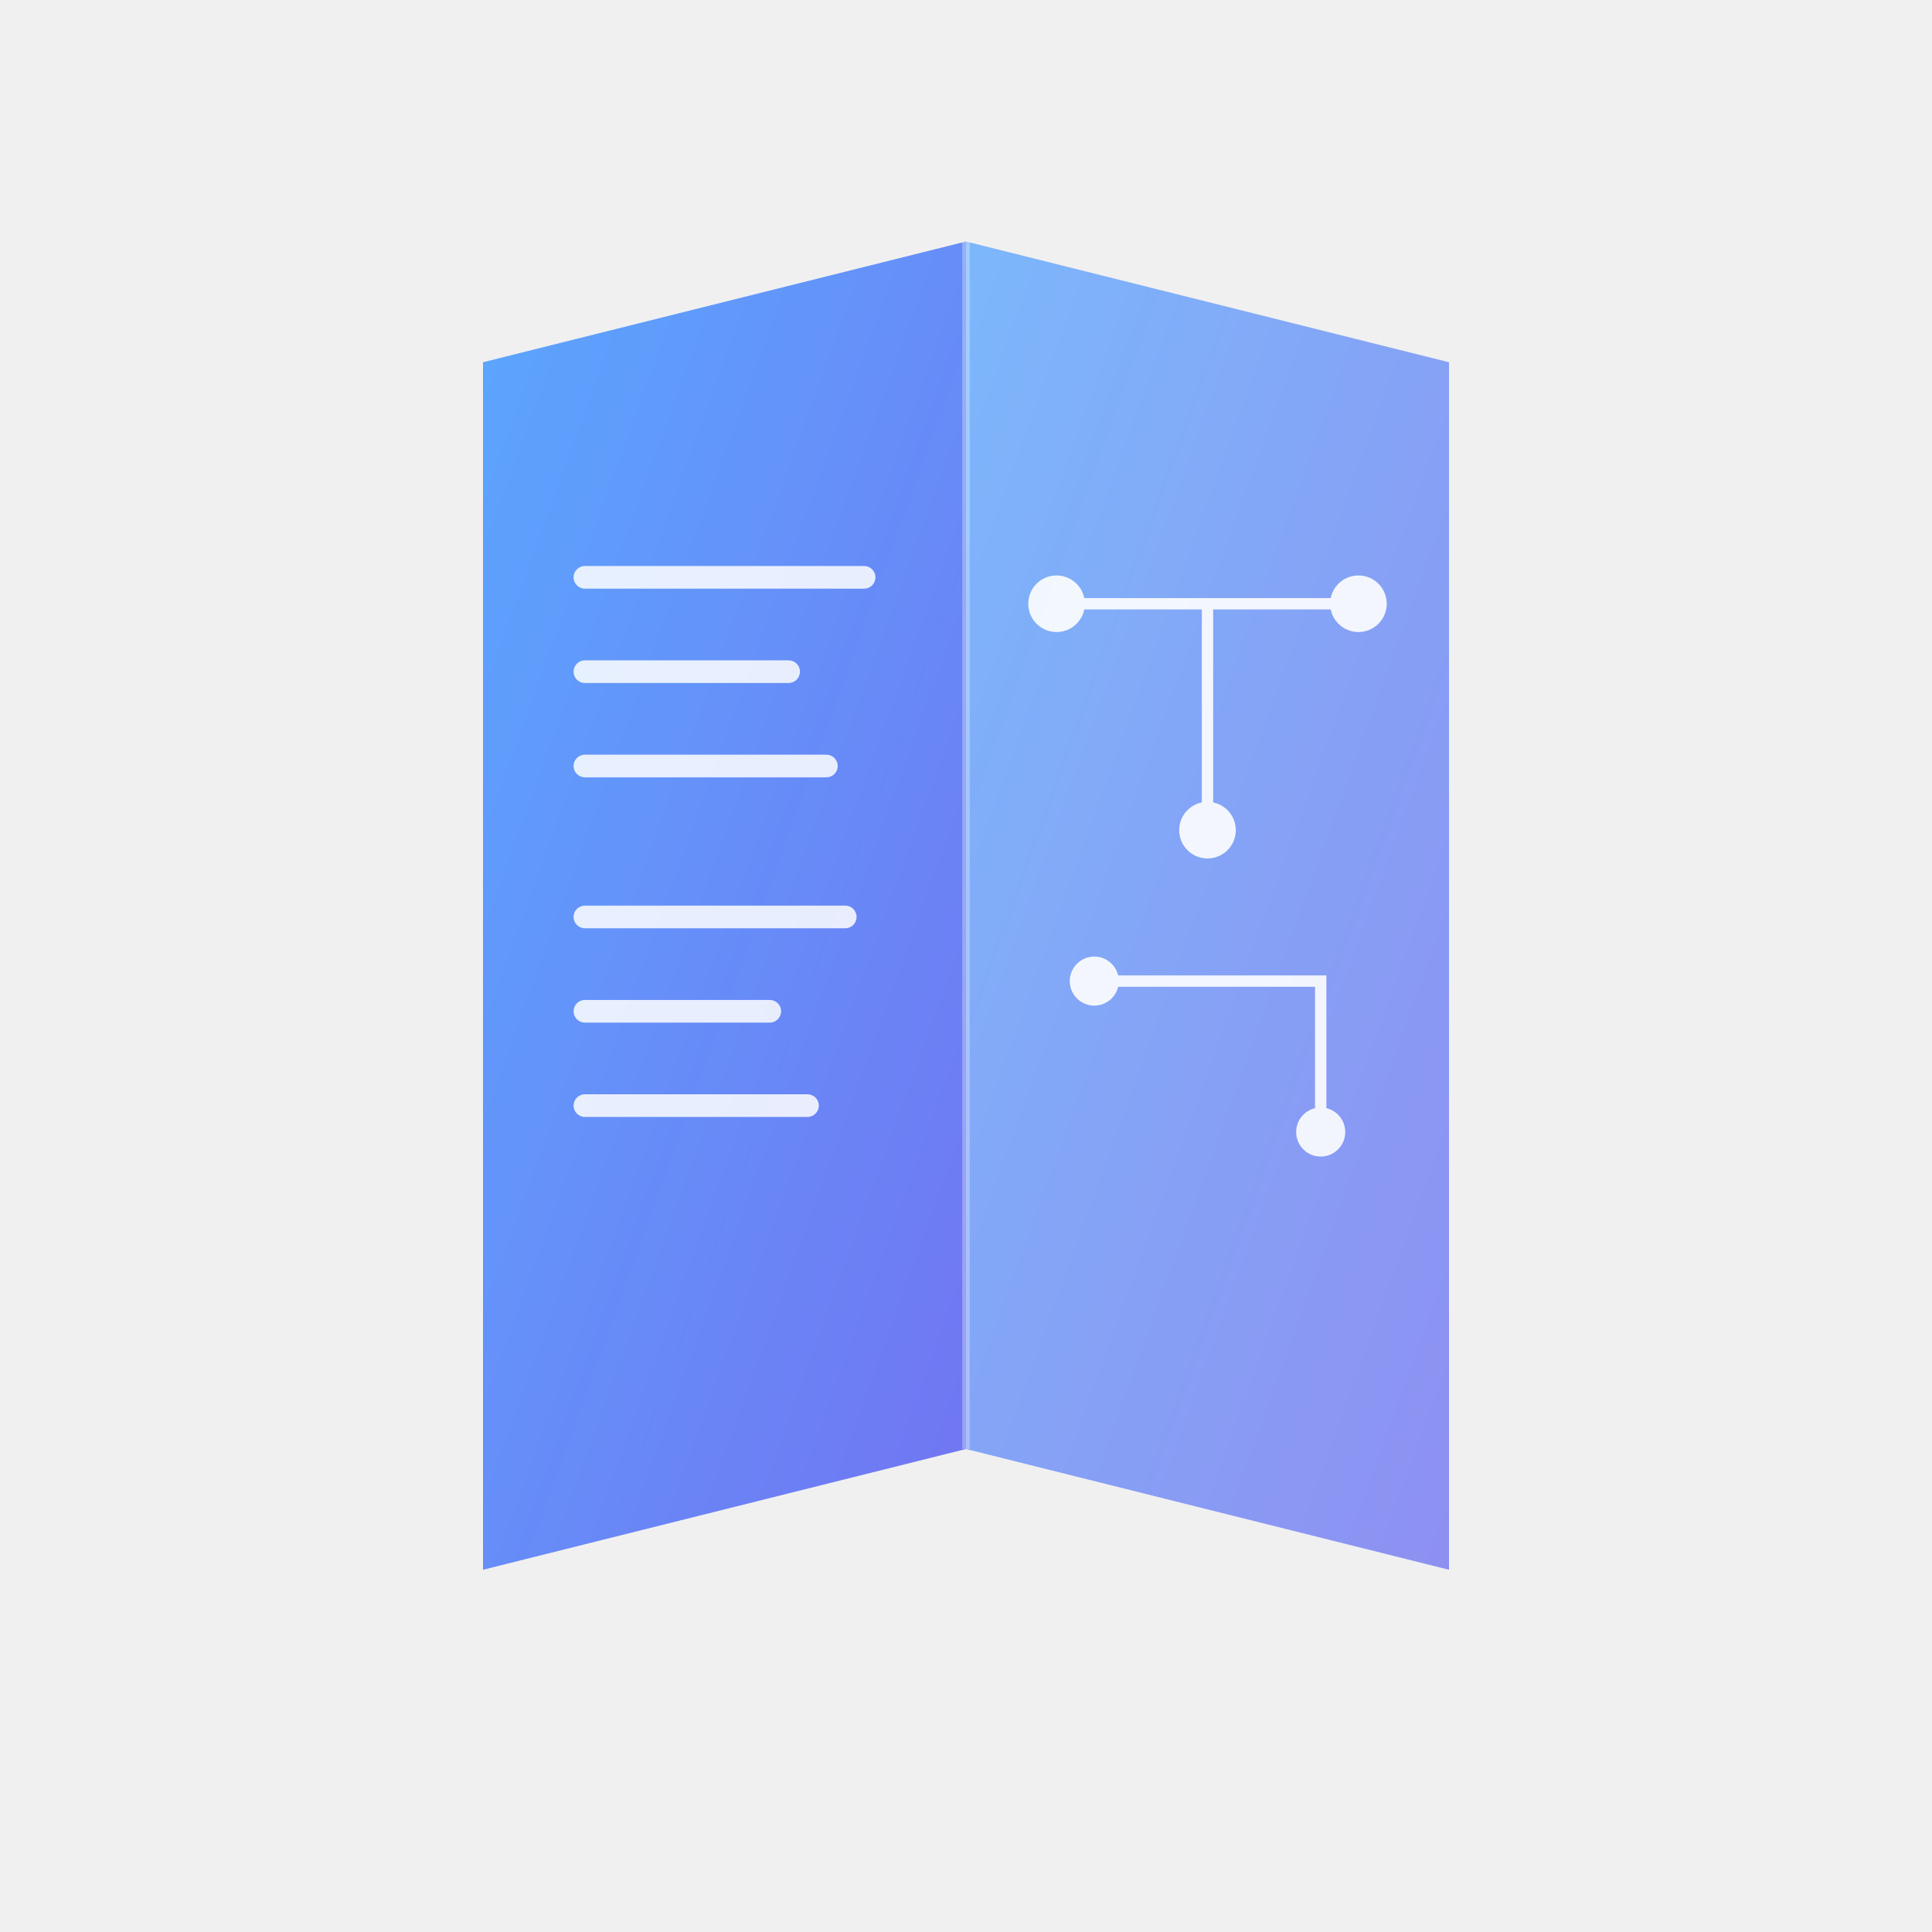
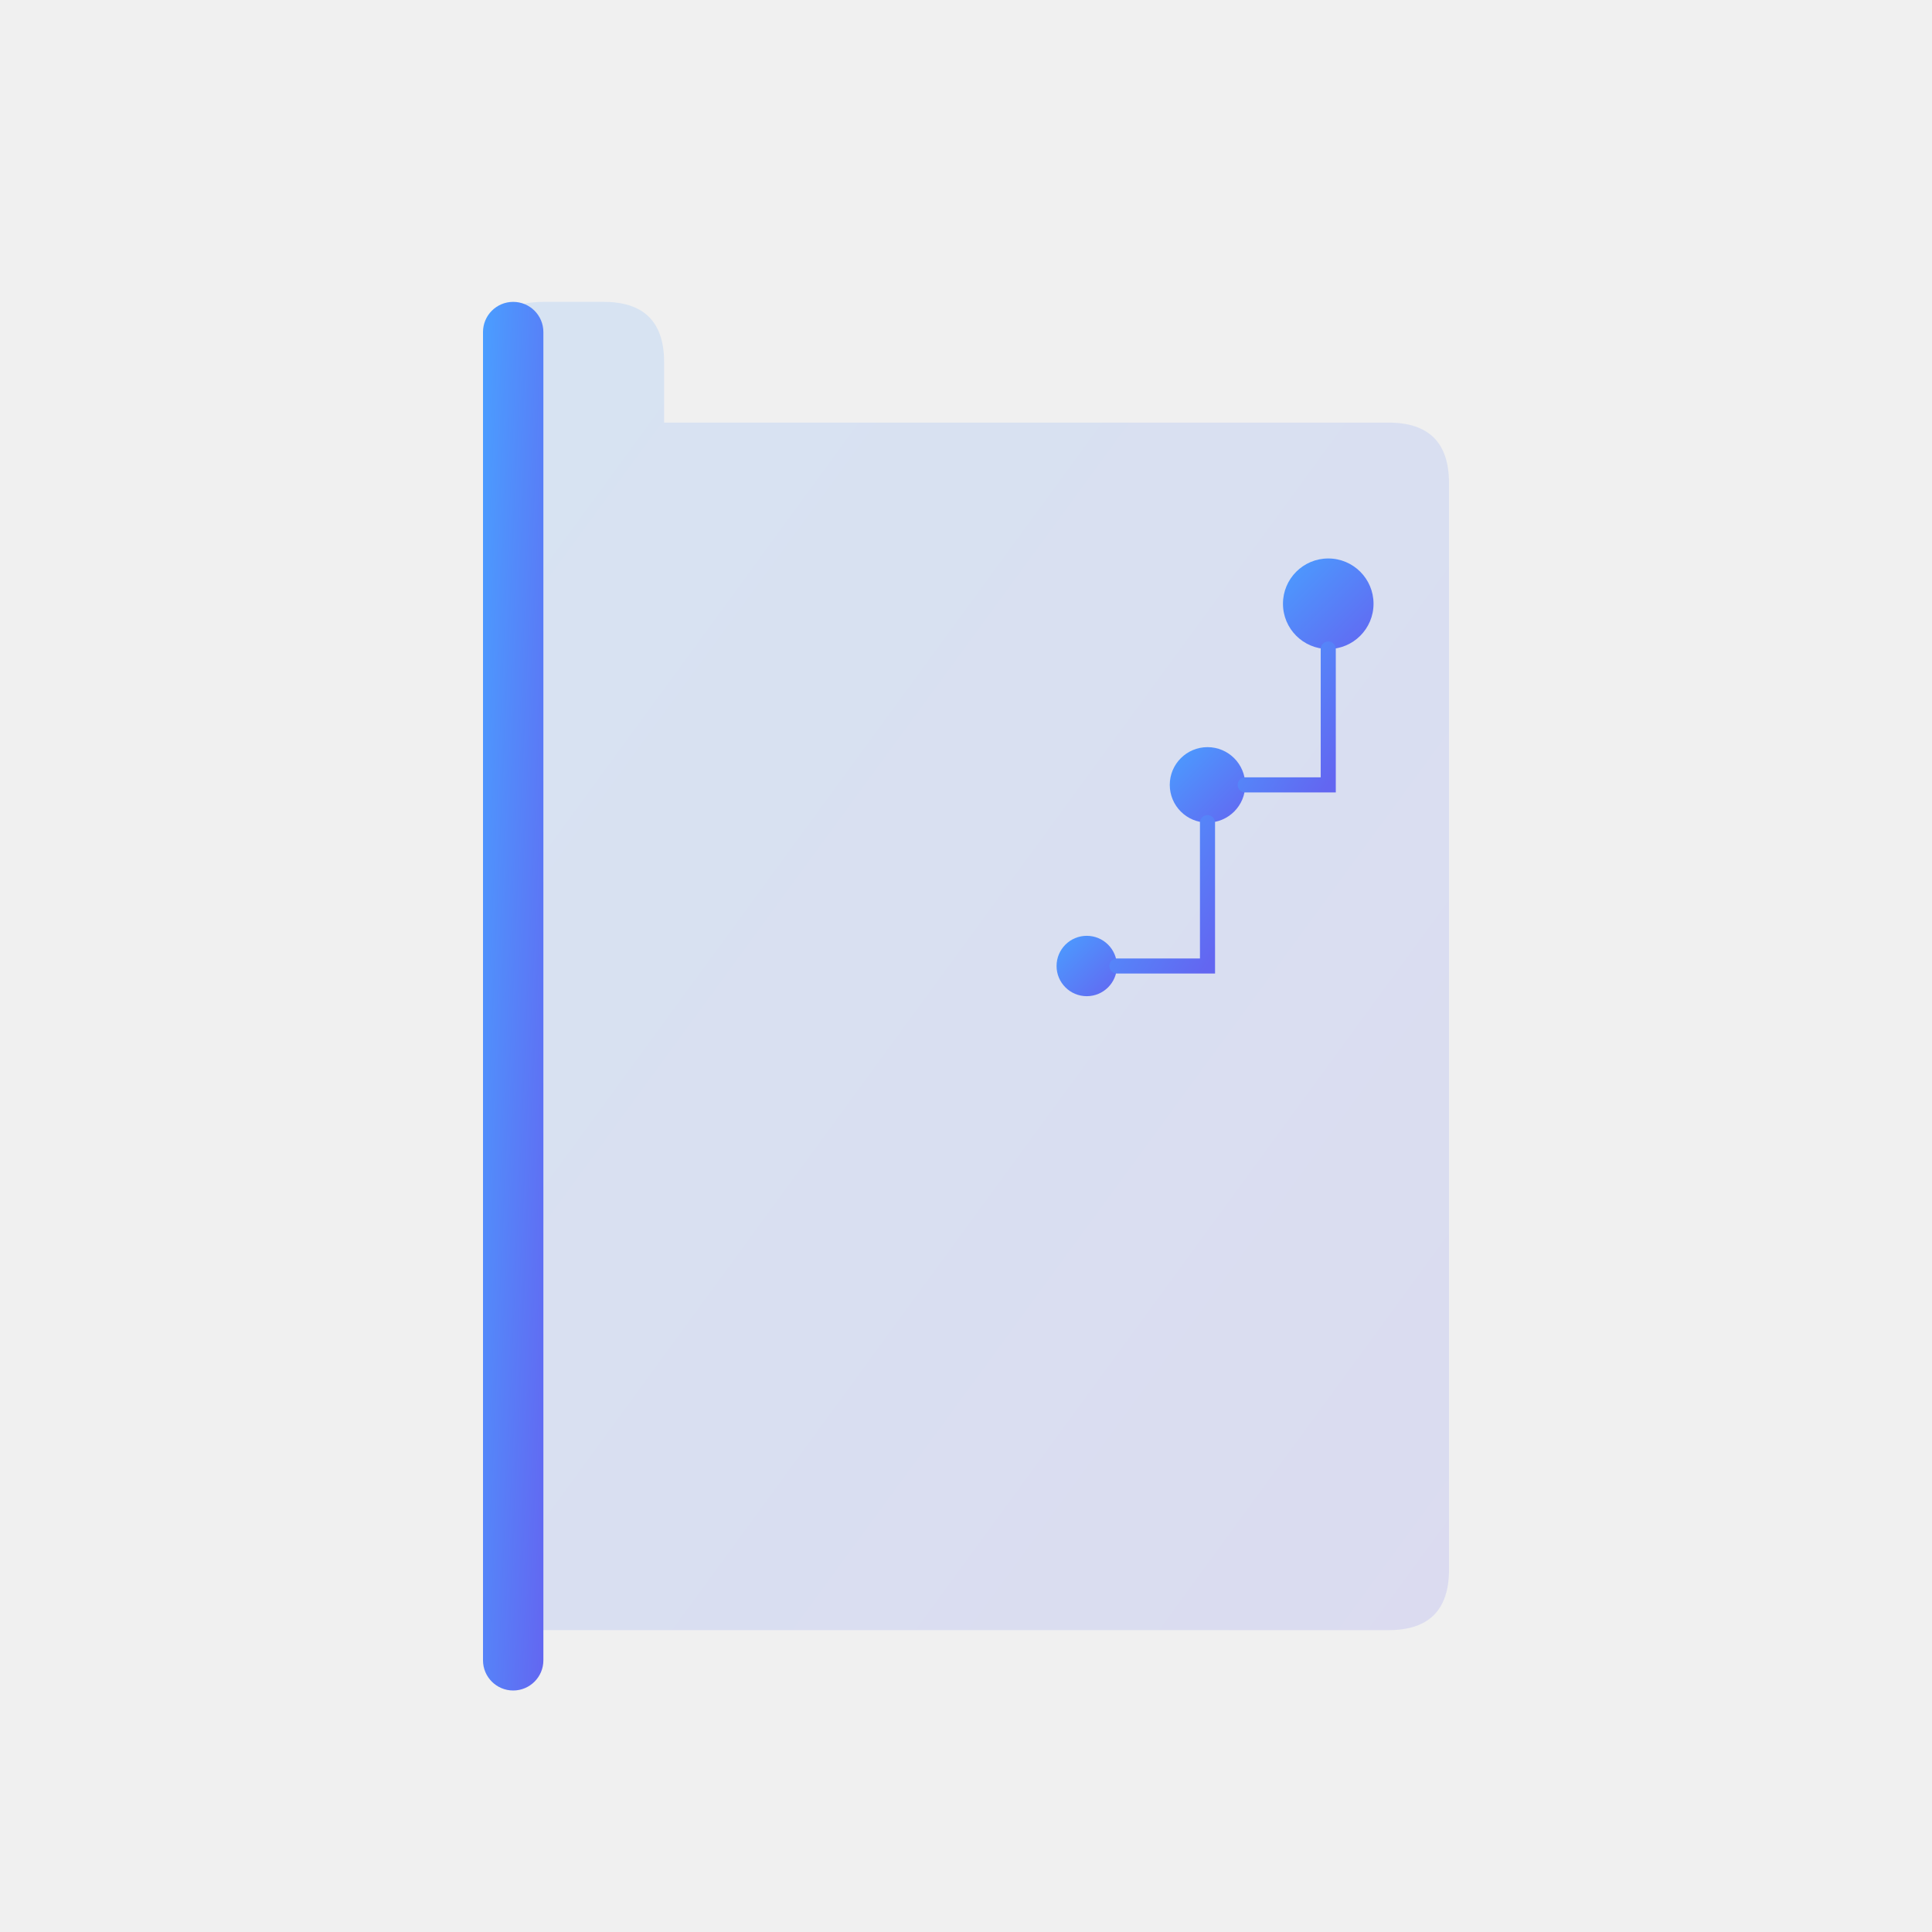
- <svg xmlns="http://www.w3.org/2000/svg" viewBox="0 0 512 512" fill="none">
+ <svg xmlns="http://www.w3.org/2000/svg" viewBox="0 0 512 512">
  <defs>
-     <linearGradient id="bookGradient" x1="0%" y1="0%" x2="100%" y2="100%">
-       <stop offset="0%" style="stop-color:#4a9eff;stop-opacity:1" />
-       <stop offset="100%" style="stop-color:#6366f1;stop-opacity:1" />
+     <linearGradient id="iconGradient" x1="0%" y1="0%" x2="100%" y2="100%">
+       <stop offset="0%" style="stop-color:#4a9eff" />
+       <stop offset="100%" style="stop-color:#6366f1" />
    </linearGradient>
  </defs>
-   <path d="M128 96 L128 416 L256 384 L256 64 L128 96 Z" fill="url(#bookGradient)" opacity="0.9" />
-   <path d="M384 96 L384 416 L256 384 L256 64 L384 96 Z" fill="url(#bookGradient)" opacity="0.7" />
-   <g stroke="#ffffff" stroke-width="3" stroke-linecap="round" fill="none" opacity="0.9">
-     <path d="M280 160 L360 160" />
-     <path d="M320 160 L320 220" />
-     <circle cx="280" cy="160" r="6" fill="#ffffff" />
-     <circle cx="360" cy="160" r="6" fill="#ffffff" />
-     <circle cx="320" cy="220" r="6" fill="#ffffff" />
-     <path d="M290 260 L350 260 L350 300" />
-     <circle cx="290" cy="260" r="5" fill="#ffffff" />
-     <circle cx="350" cy="300" r="5" fill="#ffffff" />
-   </g>
-   <g fill="#ffffff" opacity="0.85">
-     <rect x="152" y="150" width="80" height="6" rx="3" />
-     <rect x="152" y="175" width="60" height="6" rx="3" />
-     <rect x="152" y="200" width="70" height="6" rx="3" />
-     <rect x="152" y="240" width="75" height="6" rx="3" />
-     <rect x="152" y="265" width="55" height="6" rx="3" />
-     <rect x="152" y="290" width="65" height="6" rx="3" />
-   </g>
-   <path d="M256 64 L256 384" stroke="#ffffff" stroke-width="2" opacity="0.3" />
+   <path d="M128 96 L128 416 Q128 432 144 432 L368 432 Q384 432 384 416 L384 128 Q384 112 368 112 L176 112 L176 96 Q176 80 160 80 L144 80 Q128 80 128 96 Z" fill="url(#iconGradient)" opacity="0.15" />
+   <rect x="128" y="80" width="16" height="368" rx="8" fill="url(#iconGradient)" />
+   <line x1="176" y1="160" x2="352" y2="160" stroke="url(#iconGradient)" stroke-width="8" stroke-linecap="round" />
+   <line x1="176" y1="208" x2="320" y2="208" stroke="url(#iconGradient)" stroke-width="8" stroke-linecap="round" />
+   <line x1="176" y1="256" x2="288" y2="256" stroke="url(#iconGradient)" stroke-width="8" stroke-linecap="round" />
+   <circle cx="352" cy="160" r="12" fill="url(#iconGradient)" />
+   <circle cx="320" cy="208" r="10" fill="url(#iconGradient)" />
+   <circle cx="288" cy="256" r="8" fill="url(#iconGradient)" />
+   <path d="M352 172 L352 208 L330 208" stroke="url(#iconGradient)" stroke-width="4" fill="none" stroke-linecap="round" />
+   <path d="M320 218 L320 256 L296 256" stroke="url(#iconGradient)" stroke-width="4" fill="none" stroke-linecap="round" />
</svg>
